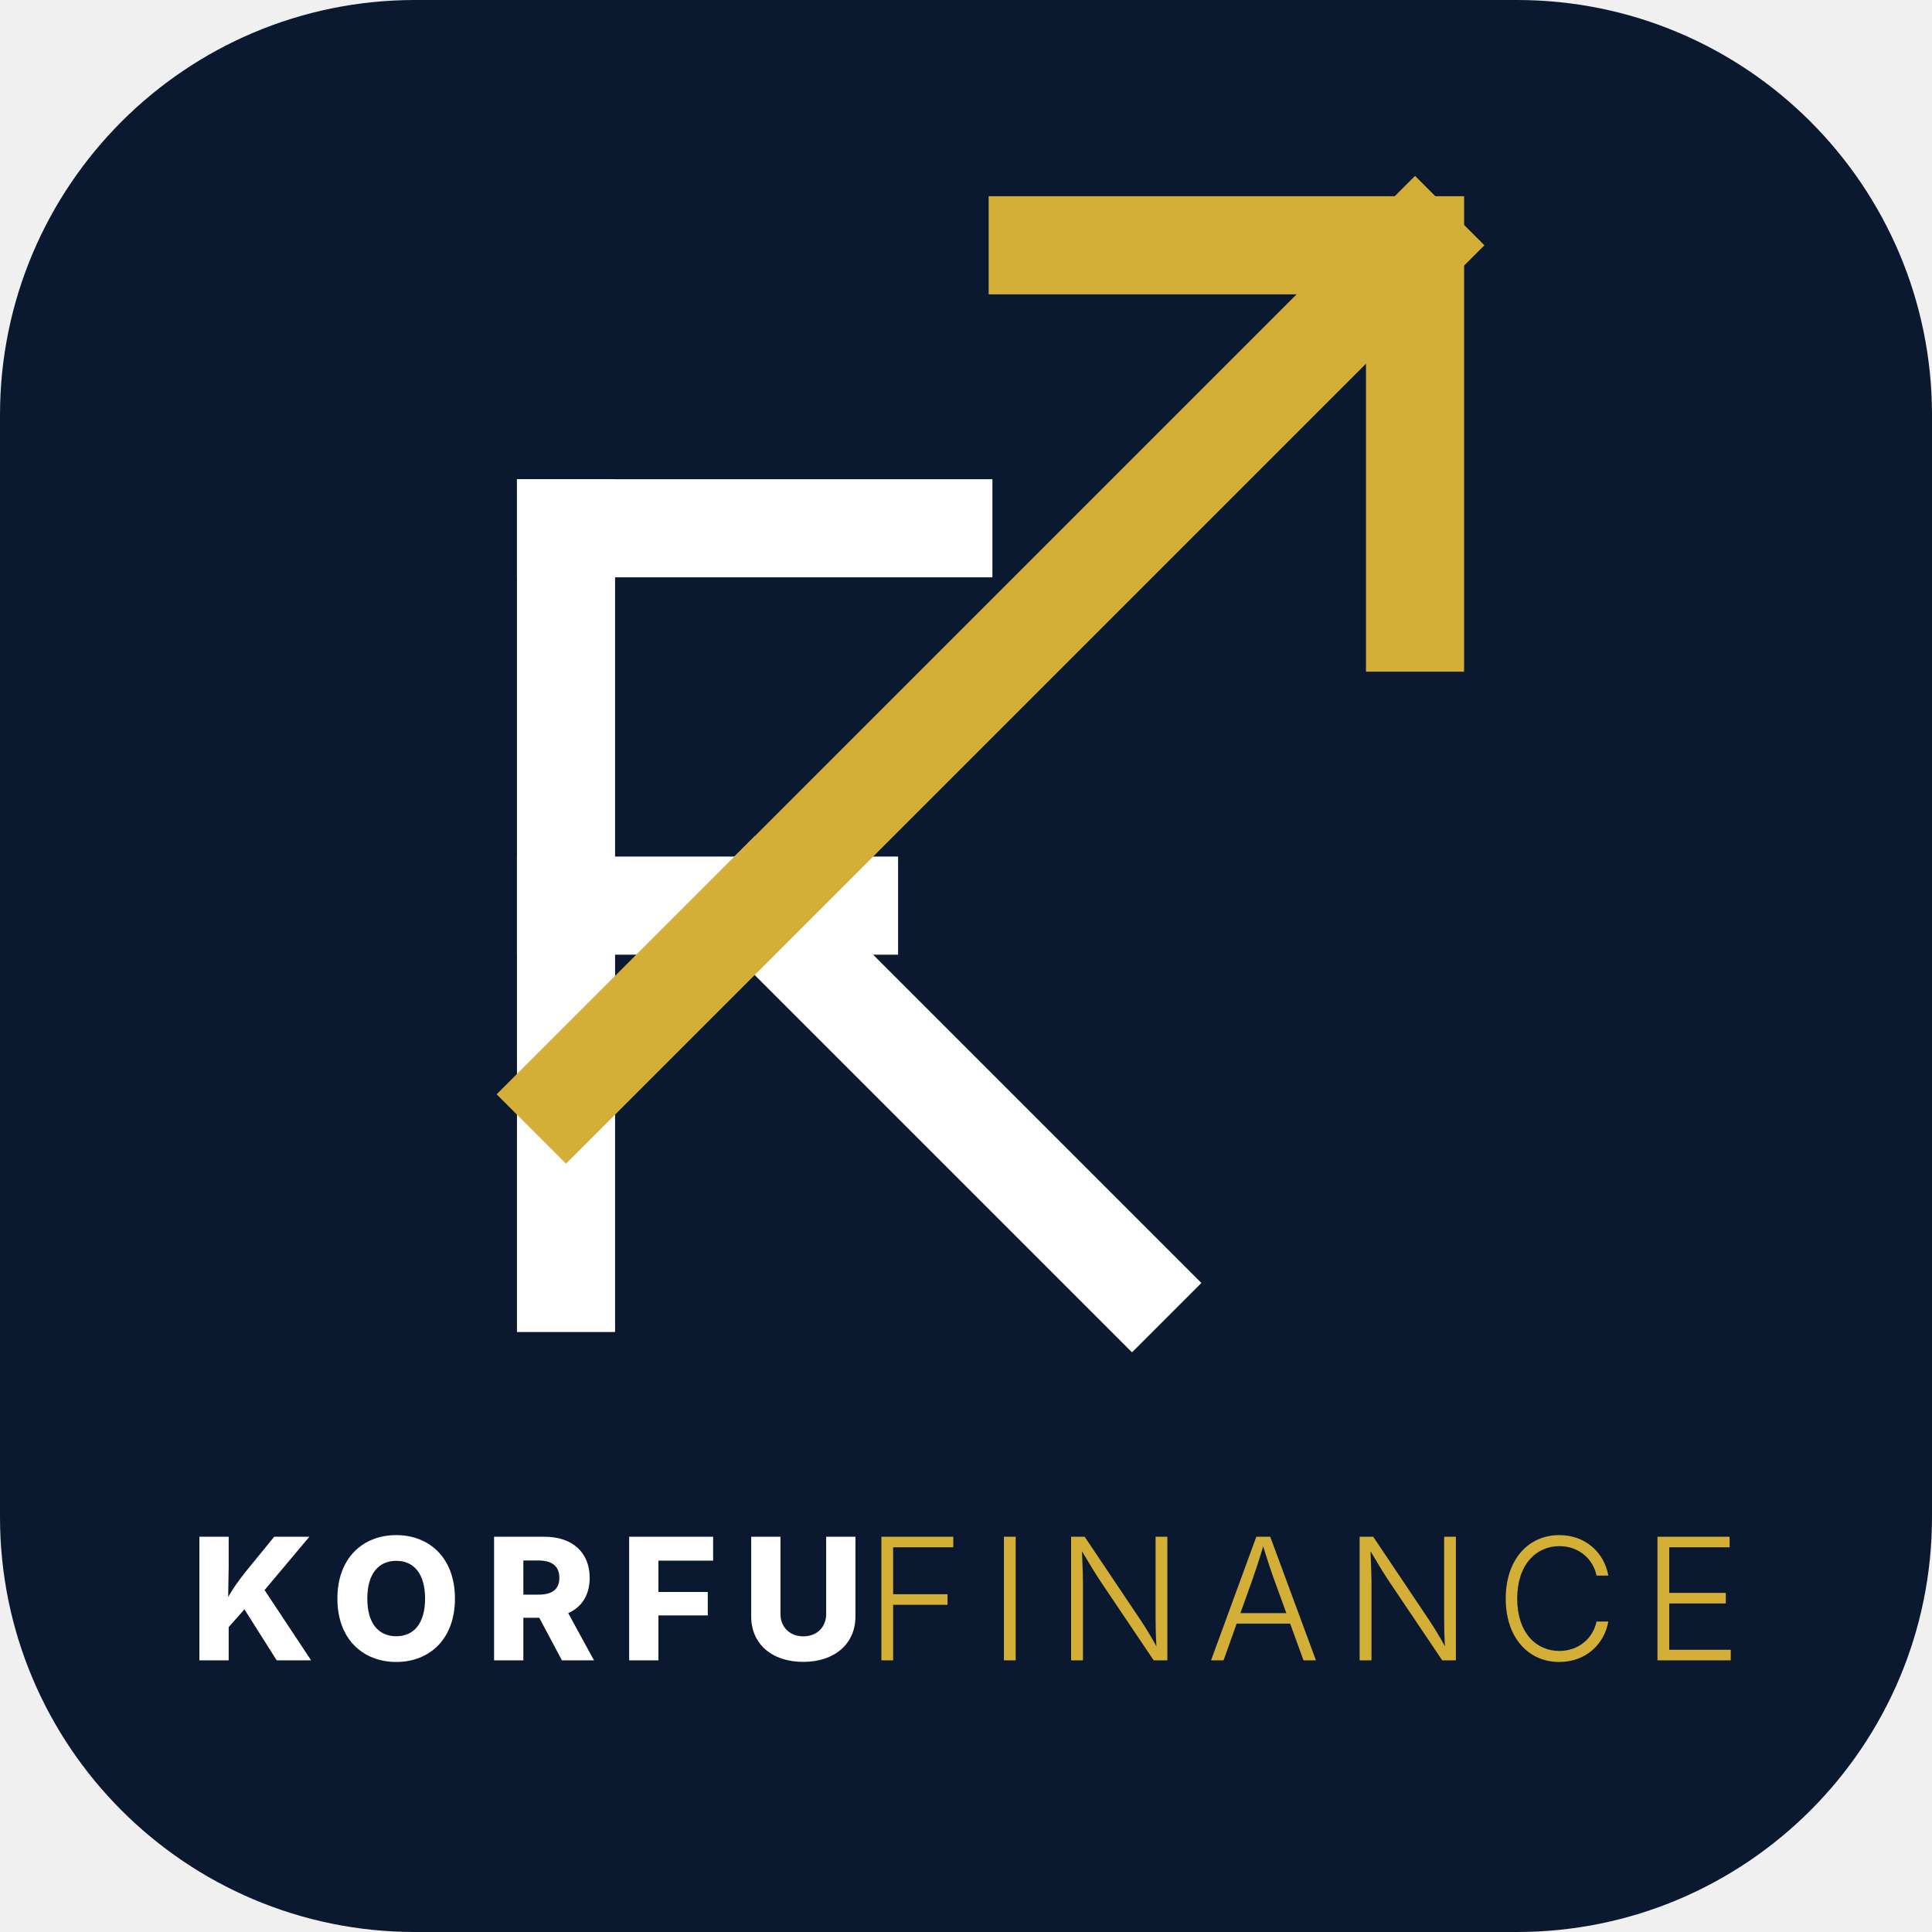
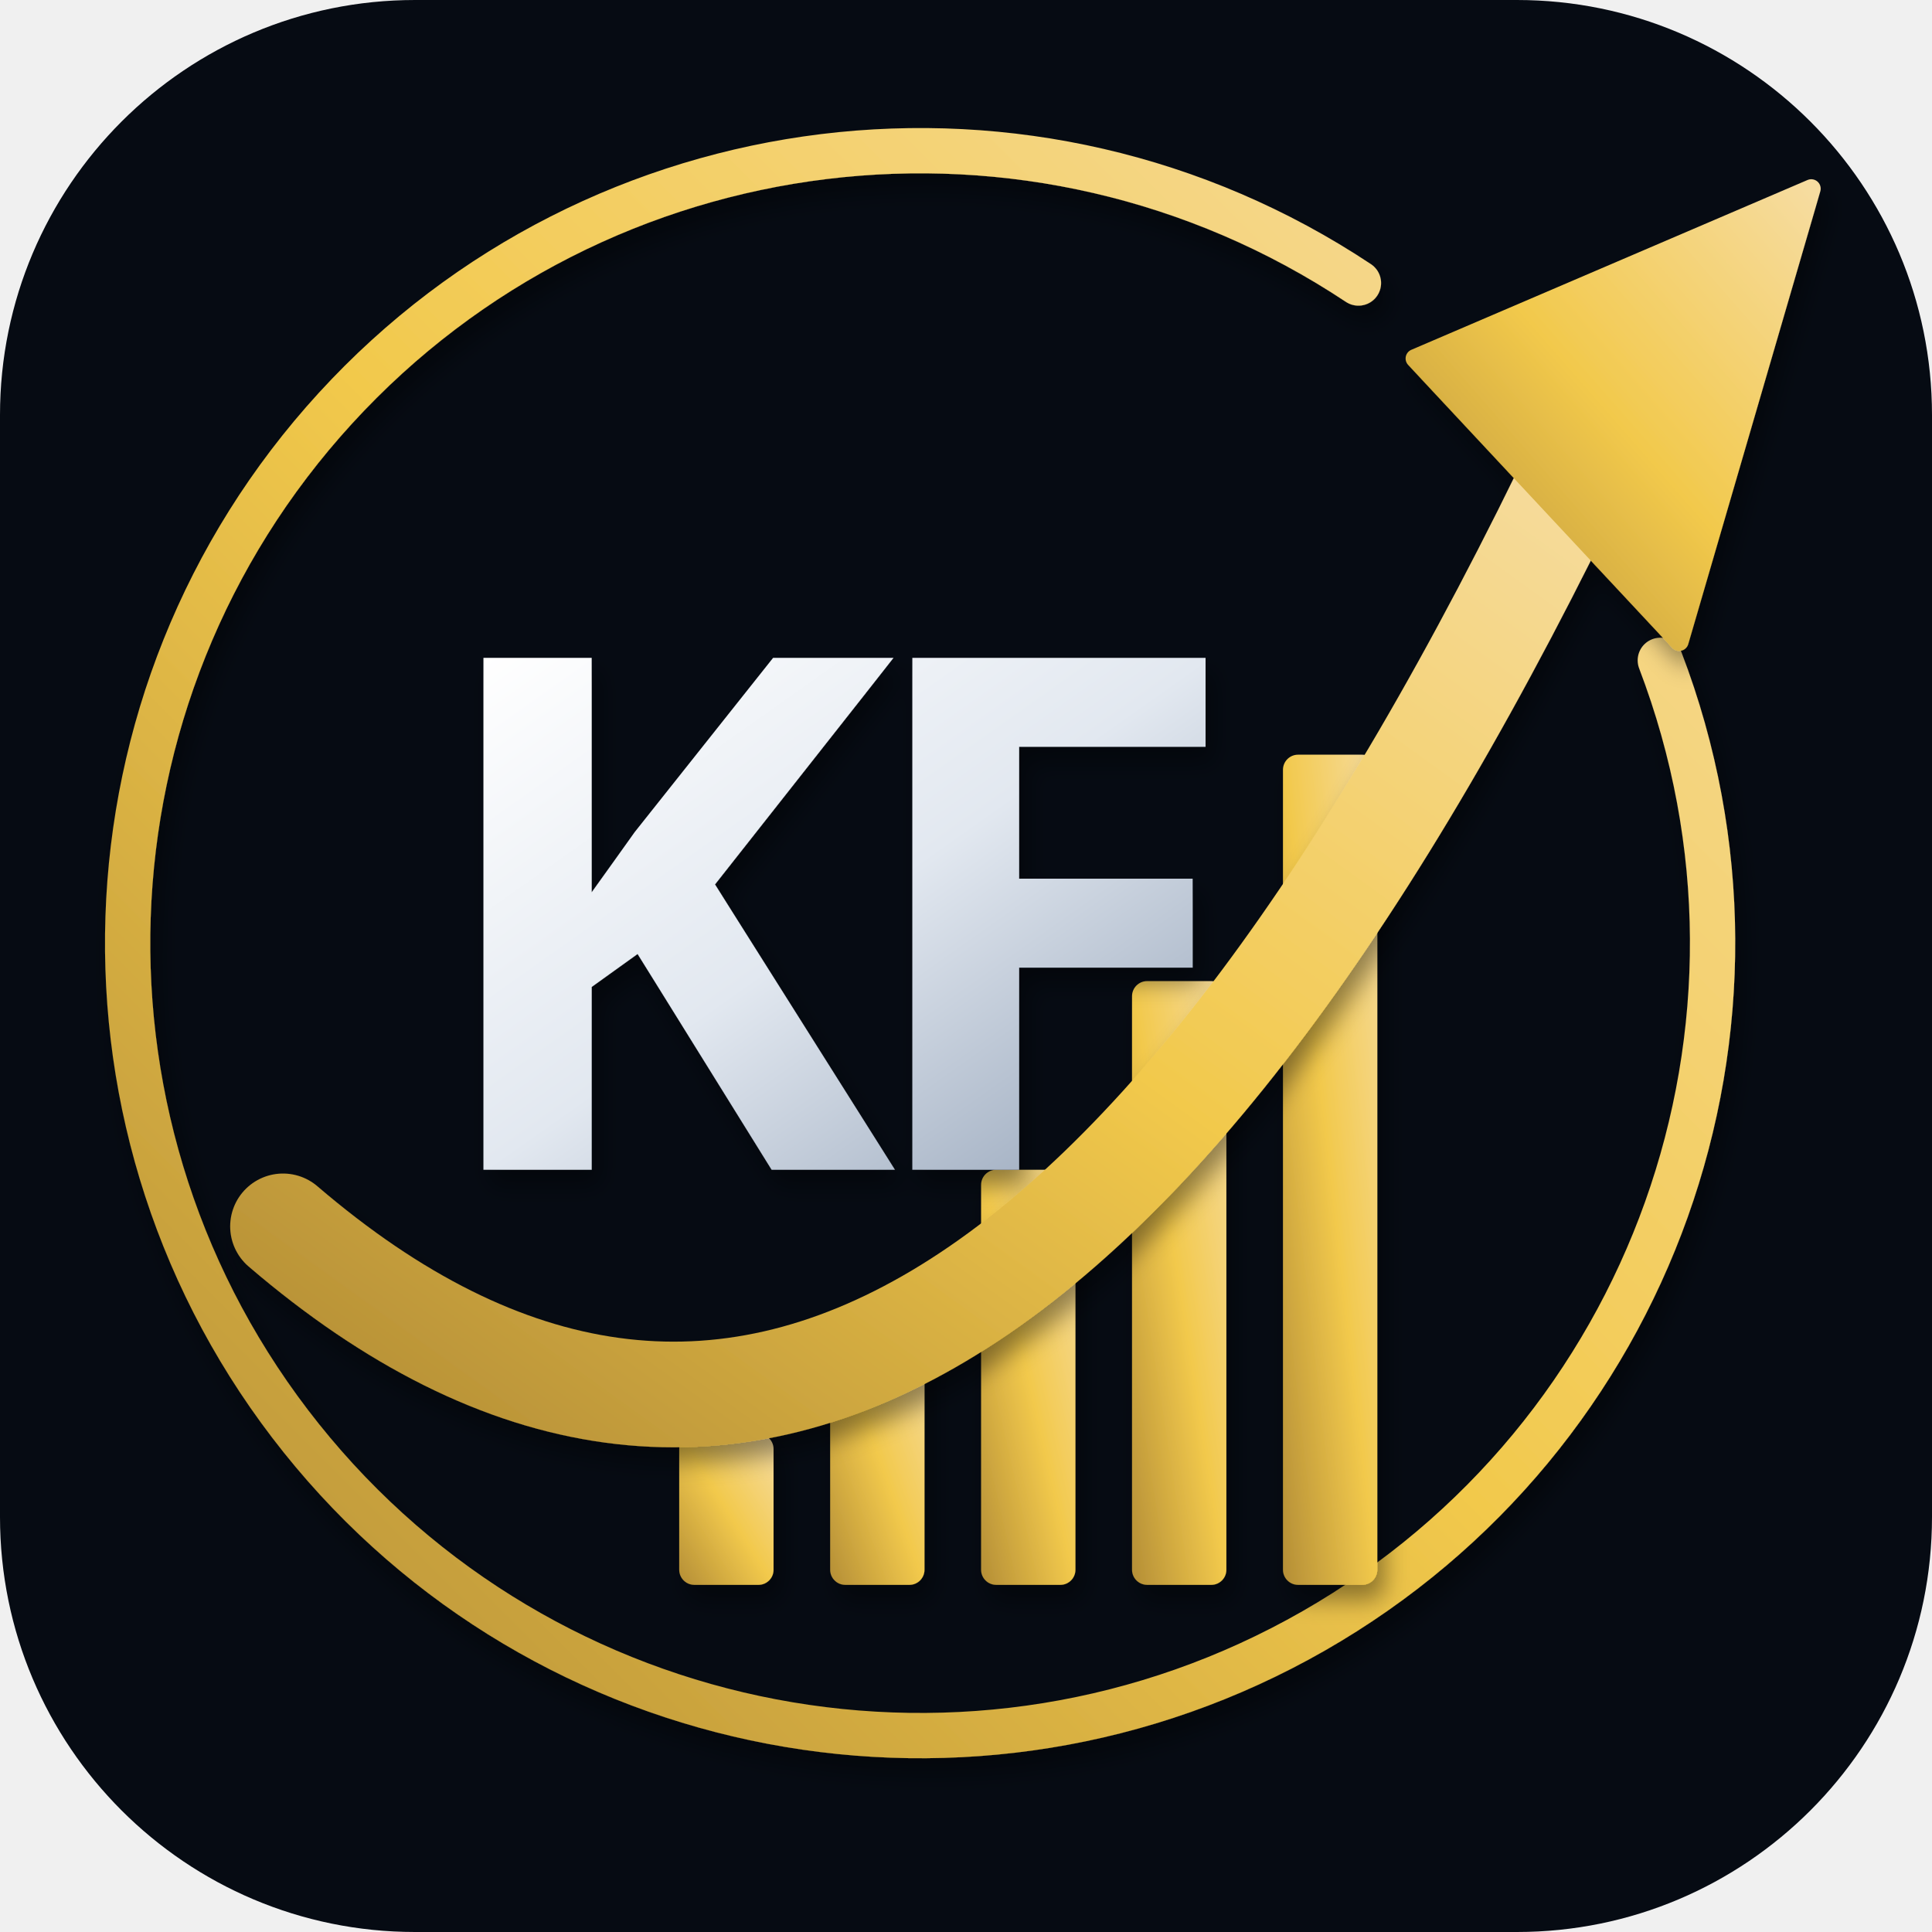
<svg xmlns="http://www.w3.org/2000/svg" width="1024" height="1024" viewBox="0 0 1024 1024">
-   <rect width="1024" height="1024" rx="220" fill="#0A192F" />
-   <g transform="translate(0, -20)">
-     <g stroke="#FFFFFF" stroke-width="52" stroke-linecap="square" stroke-linejoin="miter" fill="none">
-       <path d="M 300,300 L 300,700" />
-       <path d="M 300,300 L 500,300" />
-       <path d="M 300,500 L 450,500" />
-       <path d="M 400,500 L 600,700" />
+   <defs>
+     <linearGradient id="gold" x1="0%" y1="100%" x2="100%" y2="0%">
+       <stop offset="0%" stop-color="#B48E36" />
+       <stop offset="50%" stop-color="#F2C94C" />
+       <stop offset="100%" stop-color="#F6DCA0" />
+     </linearGradient>
+     <linearGradient id="silver" x1="0%" y1="0%" x2="100%" y2="100%">
+       <stop offset="0%" stop-color="#FFFFFF" />
+       <stop offset="50%" stop-color="#E2E8F0" />
+       <stop offset="100%" stop-color="#94A3B8" />
+     </linearGradient>
+     <filter id="glow" x="-10%" y="-10%" width="120%" height="120%">
+       <feDropShadow dx="4" dy="8" stdDeviation="6" flood-color="#000000" flood-opacity="0.4" />
+     </filter>
+   </defs>
+   <rect width="1024" height="1024" rx="220" fill="#060b13" />
+   <g transform="translate(0, 0)">
+     <path d="M 880,350 A 420 420 0 1 1 720,150" stroke="url(#gold)" stroke-width="24" fill="none" stroke-linecap="round" filter="url(#glow)" />
+     <g filter="url(#glow)">
+       <rect x="360" y="760" width="50" height="80" fill="url(#gold)" rx="8" />
+       <rect x="440" y="700" width="50" height="140" fill="url(#gold)" rx="8" />
+       <rect x="520" y="620" width="50" height="220" fill="url(#gold)" rx="8" />
+       <rect x="600" y="520" width="50" height="320" fill="url(#gold)" rx="8" />
+       <rect x="680" y="400" width="50" height="440" fill="url(#gold)" rx="8" />
    </g>
-     <g stroke="#D4AF37" stroke-width="52" stroke-linecap="square" stroke-linejoin="miter" fill="none">
-       <path d="M 300,600 L 750,150" />
-       <path d="M 550,150 L 750,150 L 750,350" />
+     <text x="440" y="620" font-family="'Arial Black', 'Segoe UI Black', Impact, sans-serif" font-size="380" font-weight="900" fill="url(#silver)" letter-spacing="-25" text-anchor="middle" filter="url(#glow)">KF</text>
+     <g filter="url(#glow)">
+       <path d="M 150,650 Q 500,950 840,240" stroke="url(#gold)" stroke-width="56" fill="none" stroke-linecap="round" />
+       <polygon points="960,100 750,190 890,340" fill="url(#gold)" stroke="url(#gold)" stroke-width="10" stroke-linejoin="round" />
    </g>
-     <text x="512" y="900" font-family="'Inter', 'Helvetica Neue', Helvetica, Arial, sans-serif" font-size="90" font-weight="800" letter-spacing="12" fill="#FFFFFF" text-anchor="middle">KORFU<tspan fill="#D4AF37" font-weight="300">FINANCE</tspan>
-     </text>
  </g>
</svg>
